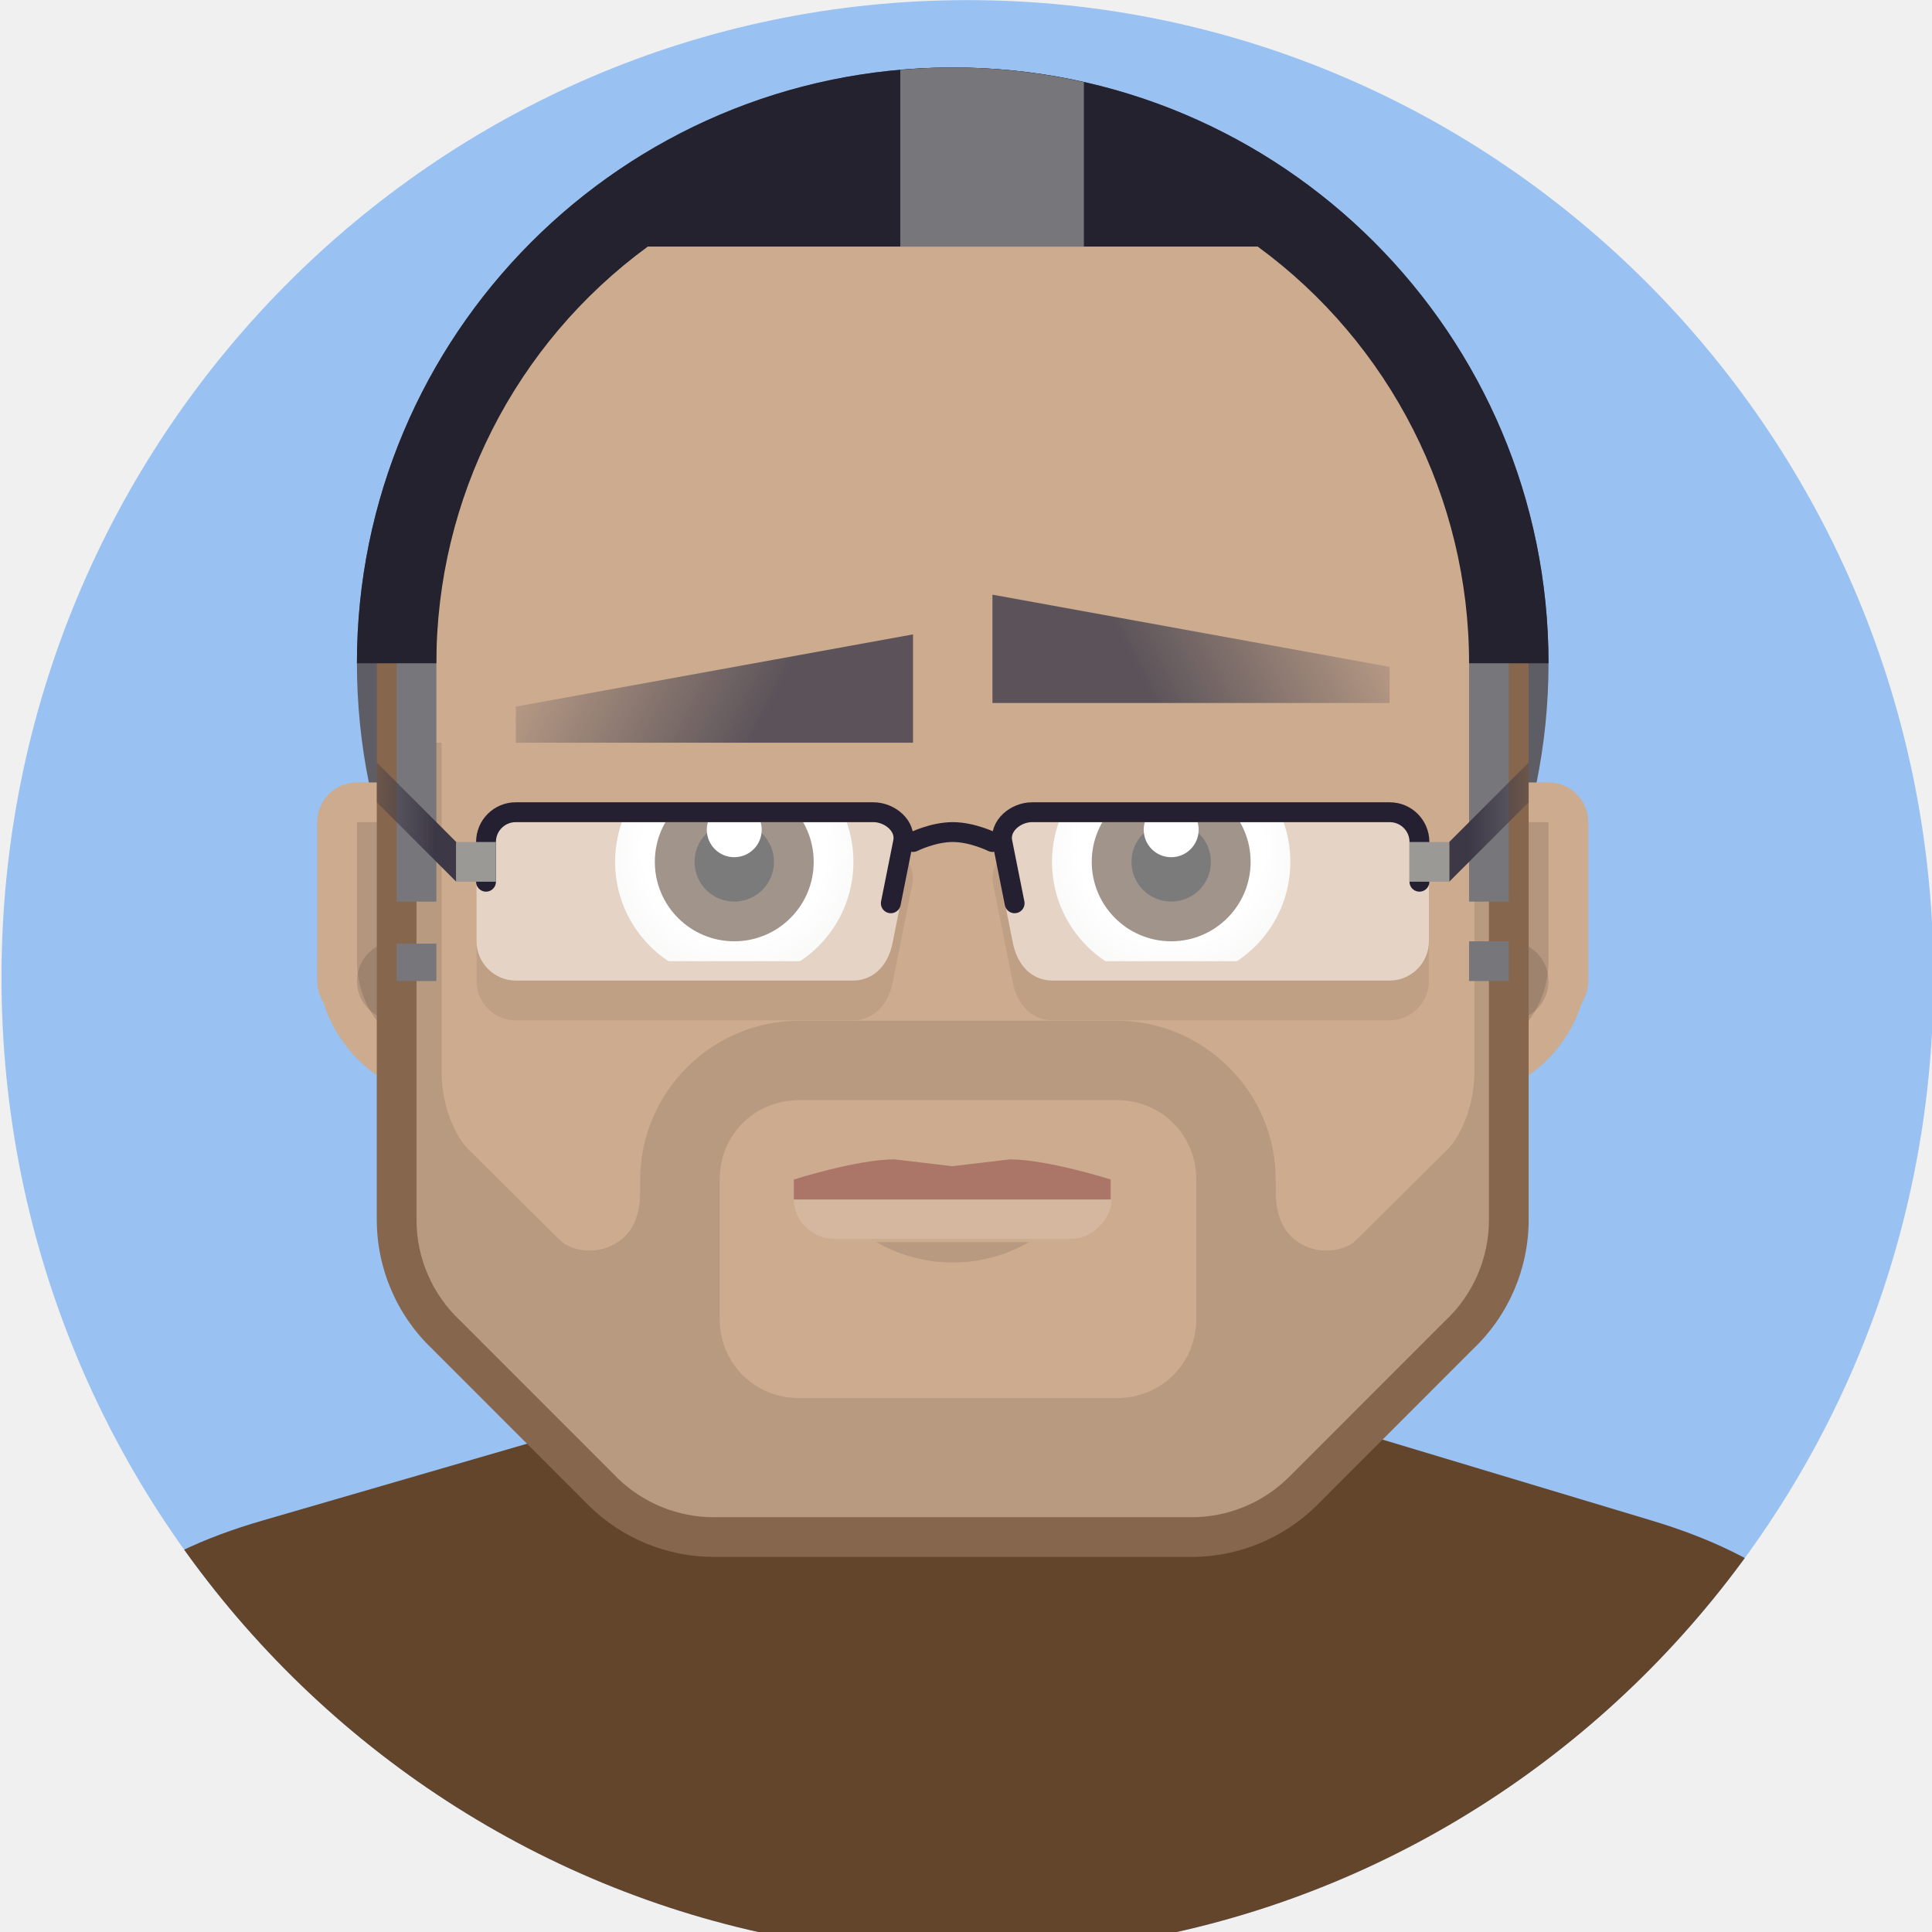
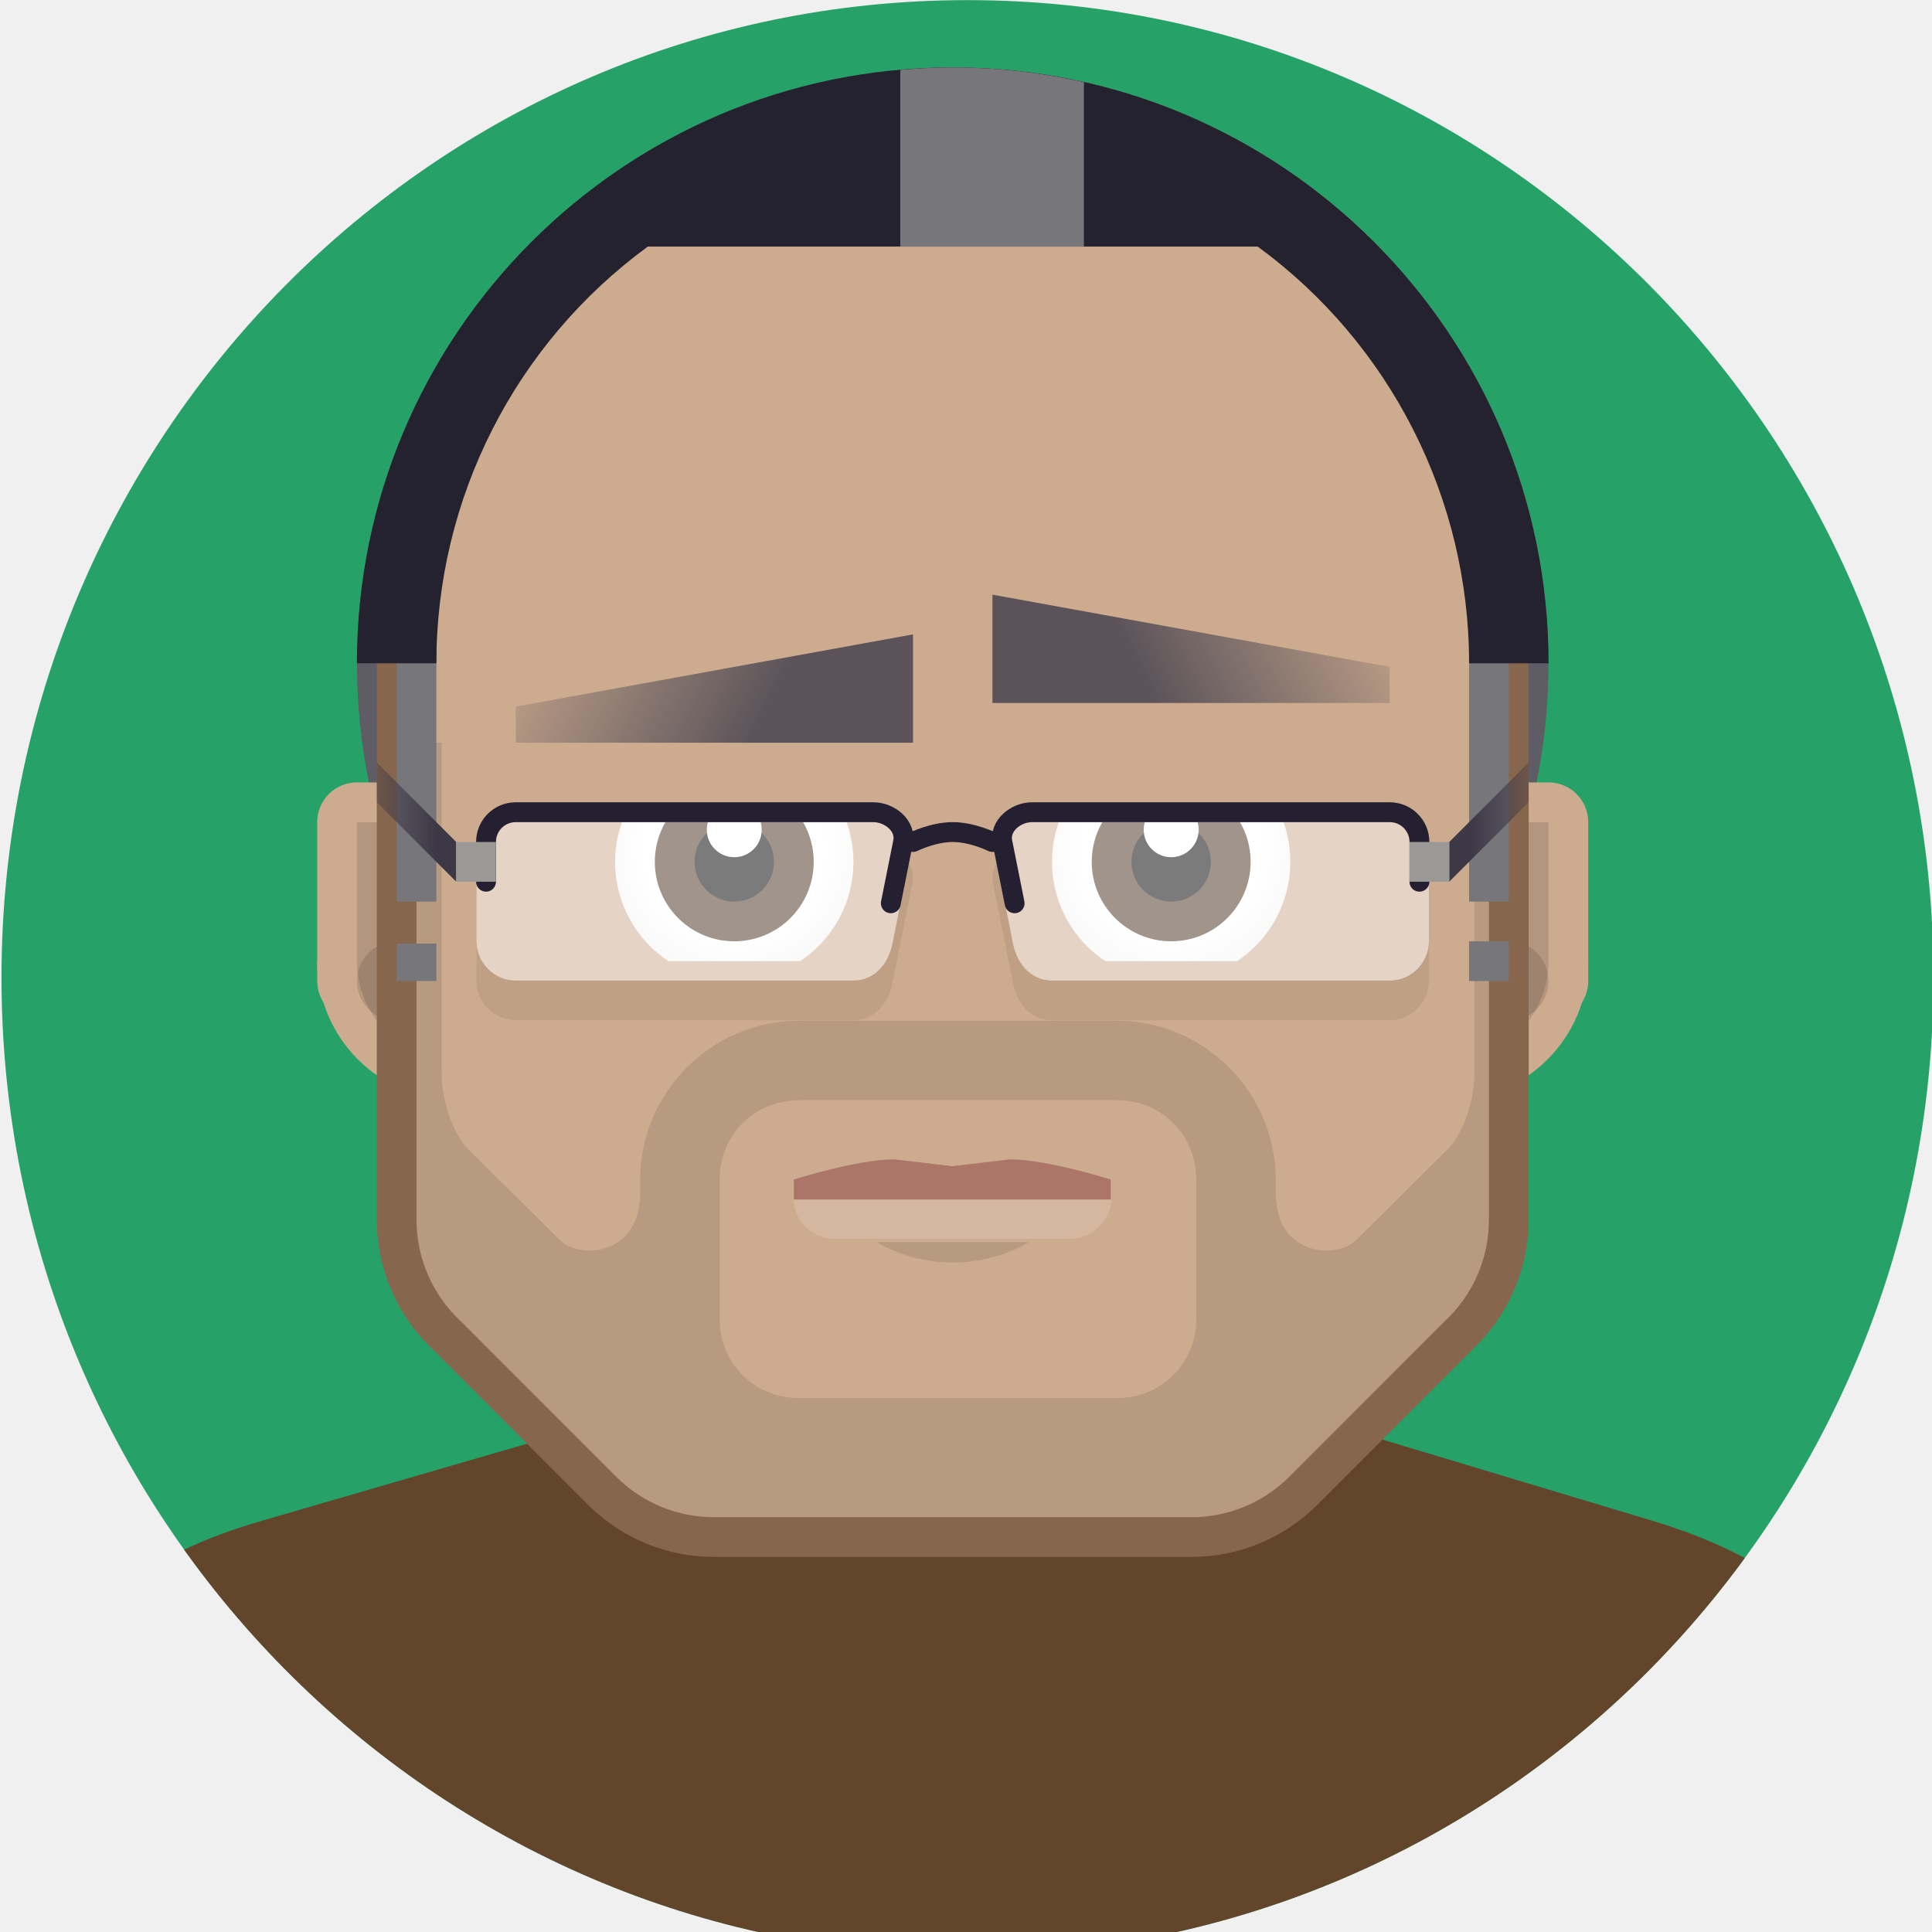
<svg xmlns="http://www.w3.org/2000/svg" xmlns:xlink="http://www.w3.org/1999/xlink" height="180" width="180" version="1.1" id="svg120">
  <defs id="defs24">
    <linearGradient id="c">
      <stop offset="0" stop-color="#fff" id="stop2" />
      <stop offset=".727" stop-color="#fff" id="stop4" />
      <stop offset="1" stop-color="#f6f5f4" id="stop6" />
    </linearGradient>
    <linearGradient xlink:href="#a" id="g" gradientUnits="userSpaceOnUse" x1="52.954" y1="229.984" x2="39.951" y2="223.426" gradientTransform="matrix(-1,0,0,1,1180,257)" />
    <linearGradient id="a">
      <stop offset="0" stop-color="#4b4752" id="stop10" />
      <stop offset="1" stop-color="#4b4752" stop-opacity="0" id="stop12" />
    </linearGradient>
    <linearGradient xlink:href="#b" id="i" gradientUnits="userSpaceOnUse" gradientTransform="matrix(0.8,0,0,1,18.5,0)" x1="88.781" y1="232.5" x2="94.5" y2="232.5" />
    <linearGradient id="b">
      <stop offset="0" stop-color="#3d3846" id="stop16" />
      <stop offset="1" stop-color="#3d3846" stop-opacity="0" id="stop18" />
    </linearGradient>
    <radialGradient xlink:href="#c" id="d" gradientUnits="userSpaceOnUse" gradientTransform="matrix(0.9088,0,0,0.9088,30.459,21.198)" cx="334" cy="231.209" fx="334" fy="231.209" r="7" />
    <radialGradient xlink:href="#c" id="e" gradientUnits="userSpaceOnUse" gradientTransform="matrix(0.9088,0,0,0.9088,30.459,21.198)" cx="334" cy="231.209" fx="334" fy="231.209" r="7" />
    <clipPath clipPathUnits="userSpaceOnUse" id="f" />
    <clipPath clipPathUnits="userSpaceOnUse" id="clipPath1017">
      <ellipse style="fill:#86664c;fill-opacity:1;stroke:none;stroke-width:1;stroke-opacity:1;stop-color:#000000" id="ellipse1019" cx="1116.744" cy="498.826" rx="48.641" ry="49.217" />
    </clipPath>
    <radialGradient xlink:href="#c" id="d-3" gradientUnits="userSpaceOnUse" gradientTransform="matrix(0.9088,0,0,0.9088,30.459,21.198)" cx="334" cy="231.209" fx="334" fy="231.209" r="7" />
    <radialGradient xlink:href="#c" id="e-3" gradientUnits="userSpaceOnUse" gradientTransform="matrix(0.9088,0,0,0.9088,30.459,21.198)" cx="334" cy="231.209" fx="334" fy="231.209" r="7" />
  </defs>
  <g id="g181" clip-path="url(#clipPath1017)" transform="matrix(1.850302,0,0,1.850302,-1976.174,-831.9014)">
-     <rect width="98.692" height="98.435" x="1068.103" y="449.609" rx="0" ry="0" fill="#99c1f1" id="rect26" style="stroke-width:0.719" />
+     <rect width="98.692" height="98.435" x="1068.103" y="449.609" rx="0" ry="0" fill="#99c1f1" id="rect26" style="stroke-width:0.719;fill:#26a269" />
    <path d="M 128.17,142.449 V 119.27 c 0,-8.41 -7.438,-12.85 -15.18,-15.18 L 64.856,89.614 15.01,104.092 c -8.076,2.345 -15.18,6.77 -15.18,15.179 v 23.178 z" fill="#63452c" id="path28" transform="matrix(0.7142908,0,0,0.7142908,1070.502,451.8211)" />
    <circle style="font-variation-settings:normal" cx="1116" cy="483" r="30" fill="#5e5c64" id="circle30" />
    <g transform="translate(692,77)" id="g48">
      <rect style="font-variation-settings:normal" width="8" height="12" x="448" y="412" rx="2" ry="2" fill="#cdab8f" id="rect32" />
      <path style="font-variation-settings:normal" d="m 456,421 a 7,7 0 0 1 -7,7 v -7 z" fill="#cdab8f" id="path34" />
      <path style="font-variation-settings:normal" d="m 454,414 v 7 a 5,5 0 0 1 -10,0 c 0,-1.573 0.742,-5.054 2,-5.998 V 414 h 3 z" opacity="0.124" id="path36" />
      <circle style="font-variation-settings:normal" cx="452" cy="422" r="2" opacity="0.124" id="circle38" />
      <rect style="font-variation-settings:normal" width="8" height="12" x="-400" y="412" rx="2" ry="2" transform="scale(-1,1)" fill="#cdab8f" id="rect40" />
      <path style="font-variation-settings:normal" d="m 392,421 a 7,7 0 0 0 7,7 v -7 z" fill="#cdab8f" id="path42" />
      <path style="font-variation-settings:normal" d="m 394,414 v 7 a 5,5 0 0 0 10,0 c 0,-1.573 -0.742,-5.054 -2,-5.998 V 414 h -3 z" opacity="0.124" id="path44" />
      <circle style="font-variation-settings:normal" cx="-396" cy="422" r="2" transform="scale(-1,1)" opacity="0.124" id="circle46" />
    </g>
    <path d="m 1116,455 a 28,28 0 0 0 -28,28 v 28 c 0,2.308 0.967,4.38 2.52,5.838 l 7.855,7.86 A 7.974,7.974 0 0 0 1104,527 h 24 a 7.974,7.974 0 0 0 5.625,-2.303 l 7.856,-7.86 A 7.973,7.973 0 0 0 1144,511 v -28 a 28,28 0 0 0 -28,-28 z" fill="#cdab8f" id="path50" />
    <path style="font-variation-settings:normal" d="m 1113.066,507.98 c -1.87,0 -5.066,1.014 -5.066,1.014 V 510 h 15.954 v -1.006 c 0,0 -3.197,-1.013 -5.067,-1.013 l -2.91,0.343 z" opacity="0.35" fill="#6c131e" id="path52" />
    <path style="line-height:normal;font-variant-ligatures:normal;font-variant-position:normal;font-variant-caps:normal;font-variant-numeric:normal;font-variant-alternates:normal;font-variant-east-asian:normal;font-feature-settings:normal;font-variation-settings:normal;text-indent:0;text-align:start;text-decoration:none;text-decoration-line:none;text-decoration-style:solid;text-decoration-color:#000000;text-transform:none;text-orientation:mixed;white-space:normal;shape-padding:0;shape-margin:0;inline-size:0;isolation:auto;mix-blend-mode:normal;solid-color:#000000;solid-opacity:1" d="m 1108,510 h 16 c 0,1.019 -1.02,1.984 -2,1.984 h -12 c -0.964,0 -2,-0.822 -2,-1.984 z" color="#000000" font-weight="400" font-family="sans-serif" overflow="visible" opacity="0.137" fill="#ffffff" id="path54" />
    <path style="font-variation-settings:normal" d="m 1119.842,512.146 a 7.683,7.683 0 0 1 -7.684,0" opacity="0.25" fill-opacity="0.402" id="path56" />
    <g transform="translate(771,261)" id="g66">
      <circle cx="334" cy="232" r="6" fill="url(#d)" id="circle58" style="fill:url(#d-3)" />
      <circle cx="334" cy="232" r="4" fill="#47311f" id="circle60" />
      <circle cx="334" cy="232" r="2" id="circle62" />
      <circle cx="334" cy="230.383" r="1.383" fill="#ffffff" id="circle64" />
    </g>
    <g transform="translate(793,261)" id="g76">
      <circle cx="334" cy="232" r="6" fill="url(#e)" id="circle68" style="fill:url(#e-3)" />
      <circle cx="334" cy="232" r="4" fill="#47311f" id="circle70" />
      <circle cx="334" cy="232" r="2" id="circle72" />
      <circle cx="334" cy="230.383" r="1.383" fill="#ffffff" id="circle74" />
    </g>
    <path d="m 1137,484 h -20 v 7 h 20 z m 0,14 h -20 v 7 h 20 z m -42,0 h 20 v 7 h -20 z" fill="#cdab8f" id="path78" />
    <path d="m 1088.264,487 v 24 c 0,2.308 0.967,4.38 2.52,5.838 l 7.856,7.859 a 7.974,7.974 0 0 0 5.625,2.303 h 24 a 7.974,7.974 0 0 0 5.625,-2.303 l 7.855,-7.859 a 7.975,7.975 0 0 0 2.52,-5.838 v -24 h -2 v 16.602 c 0,1.749 -0.74,3.27 -1.329,3.856 l -4.452,4.418 a 6.035,6.035 0 0 1 -0.401,0.363 2.598,2.598 0 0 1 -2.202,0.161 c -0.888,-0.35 -1.617,-1.131 -1.617,-2.798 V 509 c 0,-4.397 -3.602,-8 -8,-8 h -16 c -4.397,0 -8,3.603 -8,8 v 0.602 c 0,1.667 -0.729,2.448 -1.617,2.798 a 2.595,2.595 0 0 1 -2.2,-0.161 6.035,6.035 0 0 1 -0.404,-0.363 l -4.45,-4.418 c -0.59,-0.586 -1.328,-2.107 -1.328,-3.856 V 487 Z m 20,18 h 16 c 2.251,0 4,1.75 4,4 v 7 c 0,2.25 -1.749,4 -4,4 h -16 c -2.25,0 -4,-1.75 -4,-4 v -7 c 0,-2.25 1.75,-4 4,-4 z" fill="#b89a80" id="path80" />
    <path d="m 1112.443,484 h -20 v 7 h 20 z" fill="#cdab8f" id="path86" />
    <path style="line-height:normal;font-variant-ligatures:normal;font-variant-position:normal;font-variant-caps:normal;font-variant-numeric:normal;font-variant-alternates:normal;font-variant-east-asian:normal;font-feature-settings:normal;font-variation-settings:normal;text-indent:0;text-align:start;text-decoration:none;text-decoration-line:none;text-decoration-style:solid;text-decoration-color:#000000;text-transform:none;text-orientation:mixed;white-space:normal;shape-padding:0;shape-margin:0;inline-size:0;isolation:auto;mix-blend-mode:normal;solid-color:#000000;solid-opacity:1;fill:#86664c;fill-opacity:1" d="m 1116,454 c -16.004,0 -29,12.996 -29,29 v 28 a 8.984,8.984 0 0 0 2.836,6.566 l -0.024,-0.021 7.858,7.861 v 0.002 A 8.987,8.987 0 0 0 1104,528 h 24 c 2.464,0 4.705,-0.99 6.328,-2.592 v -0.002 l 7.858,-7.861 -0.024,0.021 A 8.984,8.984 0 0 0 1145,511 v -28 c 0,-16.004 -12.996,-29 -29,-29 z m 0,2 c 14.924,0 27,12.077 27,27 v 28 a 6.963,6.963 0 0 1 -2.203,5.11 l -0.012,0.01 -7.863,7.866 A 6.96,6.96 0 0 1 1128,526 h -24 a 6.96,6.96 0 0 1 -4.918,-2.01 v -0.004 l -7.863,-7.867 -0.012,-0.01 A 6.963,6.963 0 0 1 1089,511 v -28 c 0,-14.923 12.076,-27 27,-27 z" color="#000000" font-weight="400" font-family="sans-serif" overflow="visible" fill="#24222e" id="path88" />
    <path id="h" style="font-variation-settings:normal;fill:url(#g)" d="m 1118,479.546 20,3.636 V 485 h -20 z" display="inline" opacity="0.876" vector-effect="none" fill="url(#g)" fill-opacity="1" stroke="none" stroke-width="7" stroke-linecap="square" stroke-linejoin="miter" stroke-miterlimit="4" stroke-dasharray="none" stroke-dashoffset="0" stroke-opacity="1" stop-color="#000000" />
    <use xlink:href="#h" transform="matrix(-1,0,0,1,2232,2)" width="100%" height="100%" id="use91" x="0" y="0" />
    <path style="font-variation-settings:normal" fill="#77767b" d="m 1088,480.882 h 2 V 495 h -2 z M 1142,480 h 2 v 15 h -2 z m -54,17.118 h 2 V 499 h -2 z M 1142,497 h 2 v 2 h -2 z" id="path93" />
    <g transform="translate(1052,260)" id="g112">
      <g id="j" fill="none" stroke="#241f31" stroke-width="1" stroke-miterlimit="4" stroke-dasharray="none">
        <path style="font-variation-settings:normal" d="m 68,230.023 c -0.547,0 -1.065,0.213 -1.45,0.573 -0.383,0.36 -0.636,0.912 -0.519,1.498 l 1,5 c 0.095,0.475 0.291,0.93 0.617,1.285 0.327,0.355 0.805,0.598 1.352,0.598 h 17 c 1.087,0 1.977,-0.89 1.977,-1.977 v -5 c 0,-1.087 -0.89,-1.977 -1.977,-1.977 z" opacity="0.483" fill="#ffffff" stroke="none" stroke-linecap="square" id="path130" />
        <path style="font-variation-settings:normal" d="M 67.117,235.086 66.5,232 c -0.163,-0.815 0.669,-1.5 1.5,-1.5 h 18 c 0.831,0 1.5,0.669 1.5,1.5 v 2" stroke-linecap="round" id="path97" />
        <path style="font-variation-settings:normal;fill:url(#i)" d="m 88.5,231.5 4,-4 v 2 l -4,4 z" fill="url(#i)" stroke="none" stroke-linecap="round" transform="translate(0.5,0.5)" id="path99" />
        <path style="font-variation-settings:normal" d="m 74.219,77.035 c -0.174,0.31 -0.264,0.675 -0.188,1.059 l 1,5 c 0.095,0.475 0.291,0.93 0.617,1.285 0.327,0.355 0.805,0.598 1.352,0.598 h 17 c 1.087,0 1.977,-0.89 1.977,-1.977 v -2 c 0,1.087 -0.89,1.977 -1.977,1.977 H 77 a 1.834,1.834 0 0 1 -1.352,-0.598 c -0.326,-0.356 -0.522,-0.81 -0.617,-1.285 z" transform="translate(-8,156)" opacity="0.07" fill="#000000" stroke="none" stroke-linecap="square" id="path132" />
      </g>
      <use xlink:href="#j" transform="matrix(-1,0,0,1,128,0)" width="100%" height="100%" id="use104" x="0" y="0" />
      <path d="m 62,232 c 0,0 1,-0.5 2,-0.5 1,0 2,0.5 2,0.5" fill="none" stroke="#241f31" stroke-linecap="round" id="path106" />
      <path style="font-variation-settings:normal" fill="#9a9996" d="m 87,232 h 2 v 2 h -2 z" id="path108" />
      <path style="font-variation-settings:normal;fill:#9a9996;fill-opacity:1" fill="#c0bfbc" d="m 39,232 h 2 v 2 h -2 z" id="path110" />
    </g>
    <path d="M 1115.855,453 C 1099.343,453.08 1086,466.488 1086,483 h 4 a 26,26 0 0 1 10.646,-20.98 l 30.71,-0.002 A 26,26 0 0 1 1142,483 h 4 c 0,-16.569 -13.431,-30 -30,-30 a 29,29 0 0 0 -0.144,0 z" fill="#24222e" id="path114" />
    <path style="font-variation-settings:normal" d="m 1115.856,453 c -0.841,0.004 -1.672,0.05 -2.496,0.123 v 8.896 l 9.245,-0.001 v -8.279 a 30.074,30.074 0 0 0 -6.75,-0.739 z" fill="#77767b" id="path116" />
  </g>
</svg>
